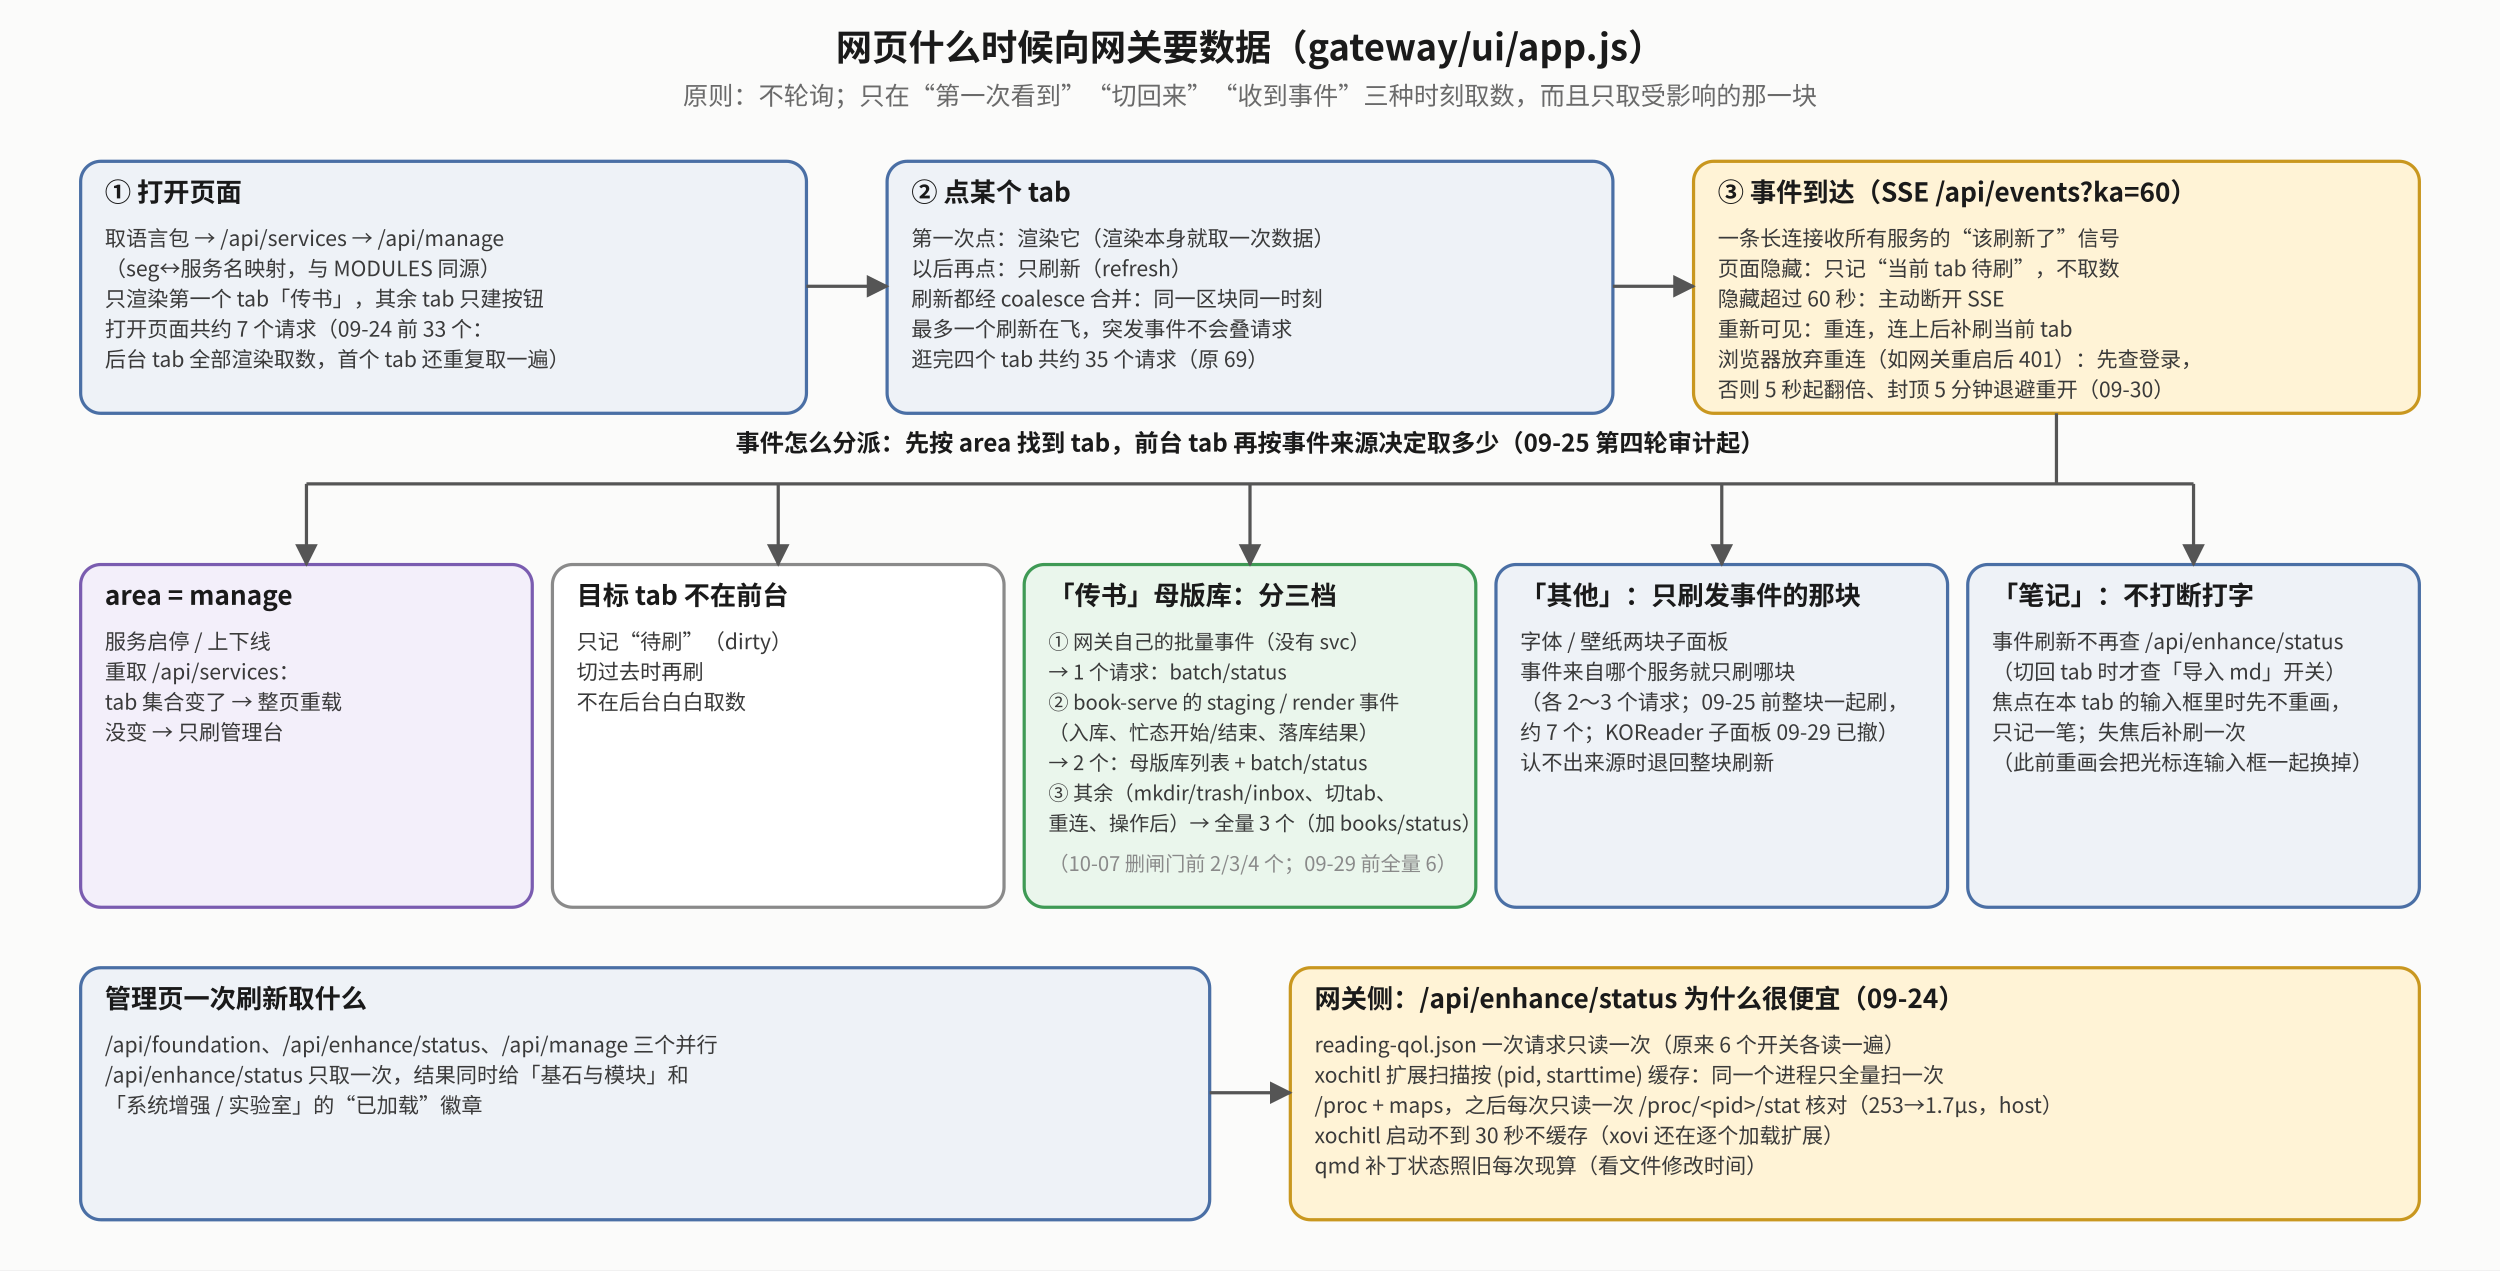
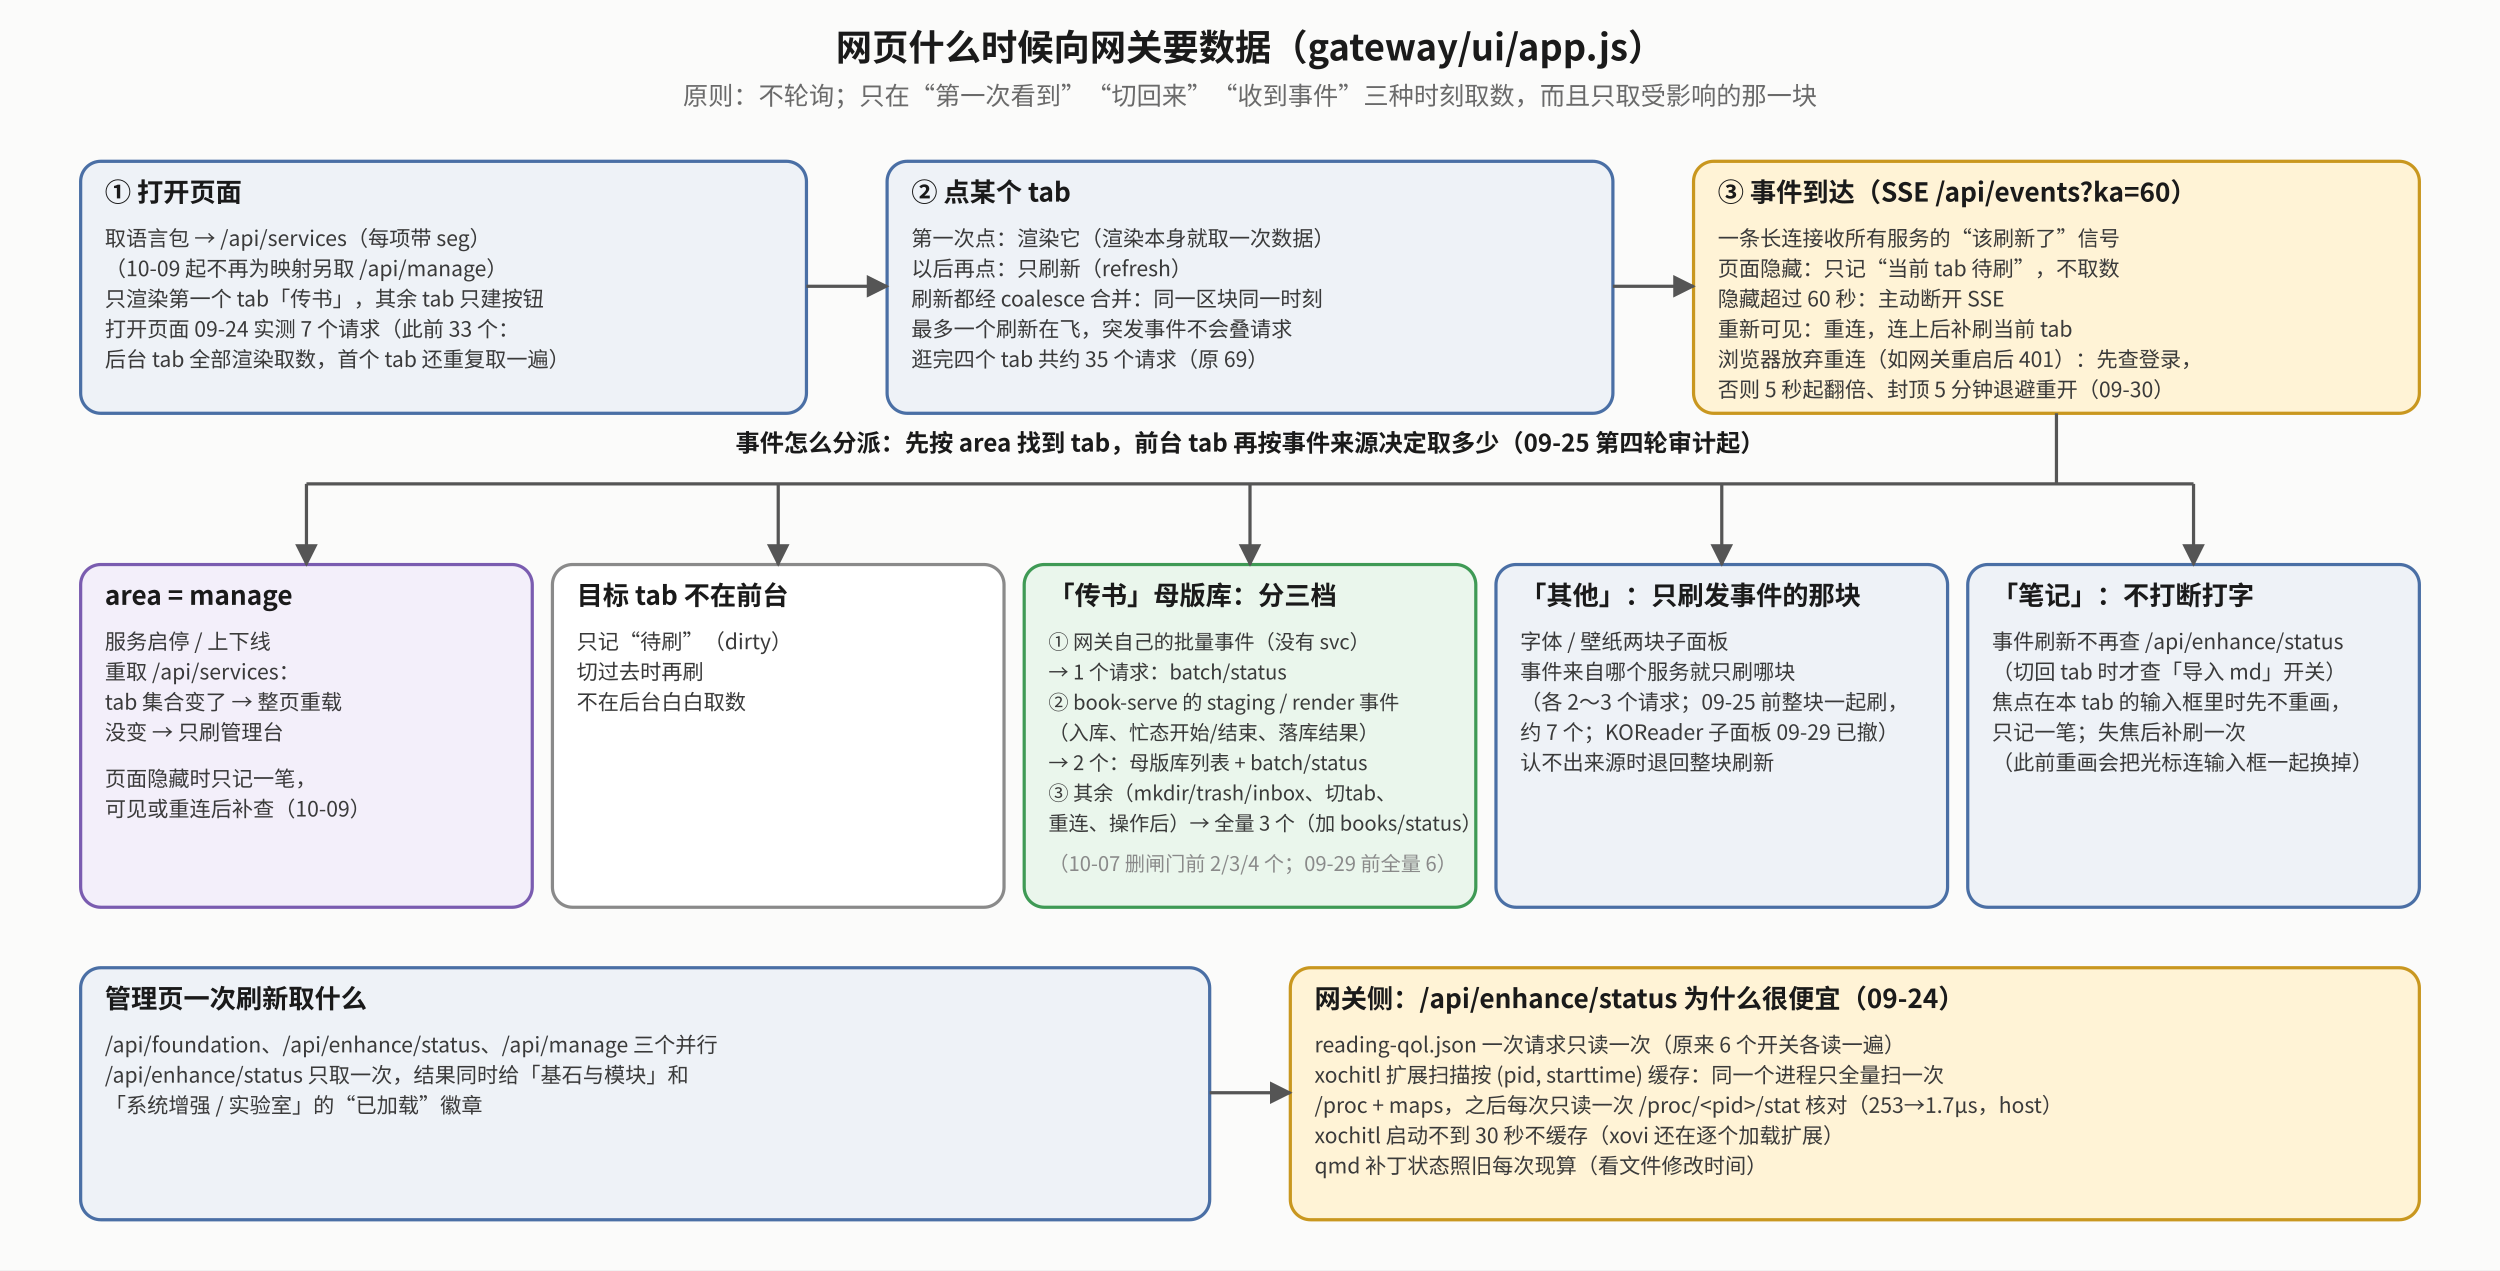
<svg xmlns="http://www.w3.org/2000/svg" viewBox="0 0 1240 630" font-family="Noto Sans CJK SC, sans-serif">
  <defs>
    <marker id="mk" viewBox="0 0 10 10" refX="9" refY="5" markerWidth="7" markerHeight="7" orient="auto-start-reverse">
      <path d="M0,0 L10,5 L0,10 z" fill="#555" />
    </marker>
  </defs>
  <rect x="0" y="0" width="1240" height="630" fill="#fbfbfa" />
  <text x="620.0" y="30" text-anchor="middle" font-size="18" font-weight="bold" fill="#1a1a1a">网页什么时候向网关要数据（gateway/ui/app.js）</text>
  <text x="620.0" y="52" text-anchor="middle" font-size="12.5" fill="#6a6a6a">原则：不轮询；只在“第一次看到”“切回来”“收到事件”三种时刻取数，而且只取受影响的那一块</text>
  <rect x="40" y="80" width="360" height="125" rx="10" fill="#eef2f7" stroke="#4a6fa5" stroke-width="1.6" />
  <text x="52" y="100" text-anchor="start" font-size="13" font-weight="bold" fill="#1a1a1a">① 打开页面</text>
-   <text x="52" y="122" text-anchor="start" font-size="10.5" fill="#3a3a3a">取语言包 → /api/services → /api/manage</text>
-   <text x="52" y="137" text-anchor="start" font-size="10.5" fill="#3a3a3a">（seg↔服务名映射，与 MODULES 同源）</text>
+   <text x="52" y="122" text-anchor="start" font-size="10.5" fill="#3a3a3a">取语言包 → /api/services（每项带 seg）</text>
+   <text x="52" y="137" text-anchor="start" font-size="10.5" fill="#3a3a3a">（10-09 起不再为映射另取 /api/manage）</text>
  <text x="52" y="152" text-anchor="start" font-size="10.5" fill="#3a3a3a">只渲染第一个 tab「传书」，其余 tab 只建按钮</text>
-   <text x="52" y="167" text-anchor="start" font-size="10.5" fill="#3a3a3a">打开页面共约 7 个请求（09-24 前 33 个：</text>
+   <text x="52" y="167" text-anchor="start" font-size="10.5" fill="#3a3a3a">打开页面 09-24 实测 7 个请求（此前 33 个：</text>
  <text x="52" y="182" text-anchor="start" font-size="10.5" fill="#3a3a3a">后台 tab 全部渲染取数，首个 tab 还重复取一遍）</text>
  <rect x="440" y="80" width="360" height="125" rx="10" fill="#eef2f7" stroke="#4a6fa5" stroke-width="1.6" />
  <text x="452" y="100" text-anchor="start" font-size="13" font-weight="bold" fill="#1a1a1a">② 点某个 tab</text>
  <text x="452" y="122" text-anchor="start" font-size="10.5" fill="#3a3a3a">第一次点：渲染它（渲染本身就取一次数据）</text>
  <text x="452" y="137" text-anchor="start" font-size="10.5" fill="#3a3a3a">以后再点：只刷新（refresh）</text>
  <text x="452" y="152" text-anchor="start" font-size="10.5" fill="#3a3a3a">刷新都经 coalesce 合并：同一区块同一时刻</text>
  <text x="452" y="167" text-anchor="start" font-size="10.5" fill="#3a3a3a">最多一个刷新在飞，突发事件不会叠请求</text>
  <text x="452" y="182" text-anchor="start" font-size="10.5" fill="#3a3a3a">逛完四个 tab 共约 35 个请求（原 69）</text>
  <rect x="840" y="80" width="360" height="125" rx="10" fill="#fff3d6" stroke="#c9971f" stroke-width="1.6" />
  <text x="852" y="100" text-anchor="start" font-size="13" font-weight="bold" fill="#1a1a1a">③ 事件到达（SSE /api/events?ka=60）</text>
  <text x="852" y="122" text-anchor="start" font-size="10.5" fill="#3a3a3a">一条长连接收所有服务的“该刷新了”信号</text>
  <text x="852" y="137" text-anchor="start" font-size="10.5" fill="#3a3a3a">页面隐藏：只记“当前 tab 待刷”，不取数</text>
  <text x="852" y="152" text-anchor="start" font-size="10.5" fill="#3a3a3a">隐藏超过 60 秒：主动断开 SSE</text>
  <text x="852" y="167" text-anchor="start" font-size="10.5" fill="#3a3a3a">重新可见：重连，连上后补刷当前 tab</text>
  <text x="852" y="182" text-anchor="start" font-size="10.5" fill="#3a3a3a">浏览器放弃重连（如网关重启后 401）：先查登录，</text>
  <text x="852" y="197" text-anchor="start" font-size="10.5" fill="#3a3a3a">否则 5 秒起翻倍、封顶 5 分钟退避重开（09-30）</text>
  <polyline points="400,142 440,142" fill="none" stroke="#555" stroke-width="1.6" marker-end="url(#mk)" />
  <polyline points="800,142 840,142" fill="none" stroke="#555" stroke-width="1.6" marker-end="url(#mk)" />
  <text x="620" y="224" text-anchor="middle" font-size="12" fill="#1a1a1a" font-weight="bold">事件怎么分派：先按 area 找到 tab，前台 tab 再按事件来源决定取多少（09-25 第四轮审计起）</text>
  <rect x="40" y="280" width="224" height="170" rx="10" fill="#f3effa" stroke="#7a5cb0" stroke-width="1.6" />
  <text x="52" y="300" text-anchor="start" font-size="13" font-weight="bold" fill="#1a1a1a">area = manage</text>
  <text x="52" y="322" text-anchor="start" font-size="10.5" fill="#3a3a3a">服务启停 / 上下线</text>
  <text x="52" y="337" text-anchor="start" font-size="10.5" fill="#3a3a3a">重取 /api/services：</text>
  <text x="52" y="352" text-anchor="start" font-size="10.5" fill="#3a3a3a">tab 集合变了 → 整页重载</text>
  <text x="52" y="367" text-anchor="start" font-size="10.5" fill="#3a3a3a">没变 → 只刷管理台</text>
+   <text x="52" y="390" text-anchor="start" font-size="10.5" fill="#3a3a3a">页面隐藏时只记一笔，</text>
+   <text x="52" y="405" text-anchor="start" font-size="10.5" fill="#3a3a3a">可见或重连后补查（10-09）</text>
  <rect x="274" y="280" width="224" height="170" rx="10" fill="#ffffff" stroke="#8a8a8a" stroke-width="1.6" />
  <text x="286" y="300" text-anchor="start" font-size="13" font-weight="bold" fill="#1a1a1a">目标 tab 不在前台</text>
  <text x="286" y="322" text-anchor="start" font-size="10.5" fill="#3a3a3a">只记“待刷”（dirty）</text>
  <text x="286" y="337" text-anchor="start" font-size="10.5" fill="#3a3a3a">切过去时再刷</text>
  <text x="286" y="352" text-anchor="start" font-size="10.5" fill="#3a3a3a">不在后台白白取数</text>
  <rect x="508" y="280" width="224" height="170" rx="10" fill="#eaf6ec" stroke="#3f9a55" stroke-width="1.6" />
  <text x="520" y="300" text-anchor="start" font-size="13" font-weight="bold" fill="#1a1a1a">「传书」母版库：分三档</text>
  <text x="520" y="322" text-anchor="start" font-size="10" fill="#3a3a3a">① 网关自己的批量事件（没有 svc）</text>
  <text x="520" y="337" text-anchor="start" font-size="10" fill="#3a3a3a">   → 1 个请求：batch/status</text>
  <text x="520" y="352" text-anchor="start" font-size="10" fill="#3a3a3a">② book-serve 的 staging / render 事件</text>
  <text x="520" y="367" text-anchor="start" font-size="10" fill="#3a3a3a">   （入库、忙态开始/结束、落库结果）</text>
  <text x="520" y="382" text-anchor="start" font-size="10" fill="#3a3a3a">   → 2 个：母版库列表 + batch/status</text>
  <text x="520" y="397" text-anchor="start" font-size="10" fill="#3a3a3a">③ 其余（mkdir/trash/inbox、切tab、</text>
  <text x="520" y="412" text-anchor="start" font-size="10" fill="#3a3a3a">   重连、操作后）→ 全量 3 个（加 books/status）</text>
  <text x="520" y="432" text-anchor="start" font-size="10" fill="#8a8a8a">（10-07 删闸门前 2/3/4 个；09-29 前全量 6）</text>
  <rect x="742" y="280" width="224" height="170" rx="10" fill="#eef2f7" stroke="#4a6fa5" stroke-width="1.6" />
  <text x="754" y="300" text-anchor="start" font-size="13" font-weight="bold" fill="#1a1a1a">「其他」：只刷发事件的那块</text>
  <text x="754" y="322" text-anchor="start" font-size="10.5" fill="#3a3a3a">字体 / 壁纸两块子面板</text>
  <text x="754" y="337" text-anchor="start" font-size="10.5" fill="#3a3a3a">事件来自哪个服务就只刷哪块</text>
  <text x="754" y="352" text-anchor="start" font-size="10.5" fill="#3a3a3a">（各 2～3 个请求；09-25 前整块一起刷，</text>
  <text x="754" y="367" text-anchor="start" font-size="10.5" fill="#3a3a3a">约 7 个；KOReader 子面板 09-29 已撤）</text>
  <text x="754" y="382" text-anchor="start" font-size="10.5" fill="#3a3a3a">认不出来源时退回整块刷新</text>
  <rect x="976" y="280" width="224" height="170" rx="10" fill="#eef2f7" stroke="#4a6fa5" stroke-width="1.6" />
  <text x="988" y="300" text-anchor="start" font-size="13" font-weight="bold" fill="#1a1a1a">「笔记」：不打断打字</text>
  <text x="988" y="322" text-anchor="start" font-size="10.5" fill="#3a3a3a">事件刷新不再查 /api/enhance/status</text>
  <text x="988" y="337" text-anchor="start" font-size="10.5" fill="#3a3a3a">（切回 tab 时才查「导入 md」开关）</text>
  <text x="988" y="352" text-anchor="start" font-size="10.5" fill="#3a3a3a">焦点在本 tab 的输入框里时先不重画，</text>
  <text x="988" y="367" text-anchor="start" font-size="10.5" fill="#3a3a3a">只记一笔；失焦后补刷一次</text>
  <text x="988" y="382" text-anchor="start" font-size="10.5" fill="#3a3a3a">（此前重画会把光标连输入框一起换掉）</text>
  <polyline points="152.0,240 1088.0,240" fill="none" stroke="#555" stroke-width="1.6" />
  <polyline points="1020,205 1020,240" fill="none" stroke="#555" stroke-width="1.6" />
  <polyline points="152.0,240 152.0,280" fill="none" stroke="#555" stroke-width="1.6" marker-end="url(#mk)" />
  <polyline points="386.0,240 386.0,280" fill="none" stroke="#555" stroke-width="1.6" marker-end="url(#mk)" />
  <polyline points="620.0,240 620.0,280" fill="none" stroke="#555" stroke-width="1.6" marker-end="url(#mk)" />
  <polyline points="854.0,240 854.0,280" fill="none" stroke="#555" stroke-width="1.6" marker-end="url(#mk)" />
  <polyline points="1088.0,240 1088.0,280" fill="none" stroke="#555" stroke-width="1.6" marker-end="url(#mk)" />
  <rect x="40" y="480" width="560" height="125" rx="10" fill="#eef2f7" stroke="#4a6fa5" stroke-width="1.6" />
  <text x="52" y="500" text-anchor="start" font-size="13" font-weight="bold" fill="#1a1a1a">管理页一次刷新取什么</text>
  <text x="52" y="522" text-anchor="start" font-size="10.5" fill="#3a3a3a">/api/foundation、/api/enhance/status、/api/manage 三个并行</text>
  <text x="52" y="537" text-anchor="start" font-size="10.5" fill="#3a3a3a">/api/enhance/status 只取一次，结果同时给「基石与模块」和</text>
  <text x="52" y="552" text-anchor="start" font-size="10.5" fill="#3a3a3a">「系统增强 / 实验室」的“已加载”徽章</text>
  <rect x="640" y="480" width="560" height="125" rx="10" fill="#fff3d6" stroke="#c9971f" stroke-width="1.6" />
  <text x="652" y="500" text-anchor="start" font-size="13" font-weight="bold" fill="#1a1a1a">网关侧：/api/enhance/status 为什么很便宜（09-24）</text>
  <text x="652" y="522" text-anchor="start" font-size="10.5" fill="#3a3a3a">reading-qol.json 一次请求只读一次（原来 6 个开关各读一遍）</text>
  <text x="652" y="537" text-anchor="start" font-size="10.5" fill="#3a3a3a">xochitl 扩展扫描按 (pid, starttime) 缓存：同一个进程只全量扫一次</text>
  <text x="652" y="552" text-anchor="start" font-size="10.5" fill="#3a3a3a">  /proc + maps，之后每次只读一次 /proc/&lt;pid&gt;/stat 核对（253→1.7µs，host）</text>
  <text x="652" y="567" text-anchor="start" font-size="10.5" fill="#3a3a3a">xochitl 启动不到 30 秒不缓存（xovi 还在逐个加载扩展）</text>
  <text x="652" y="582" text-anchor="start" font-size="10.5" fill="#3a3a3a">qmd 补丁状态照旧每次现算（看文件修改时间）</text>
  <polyline points="600,542 640,542" fill="none" stroke="#555" stroke-width="1.6" marker-end="url(#mk)" />
</svg>
